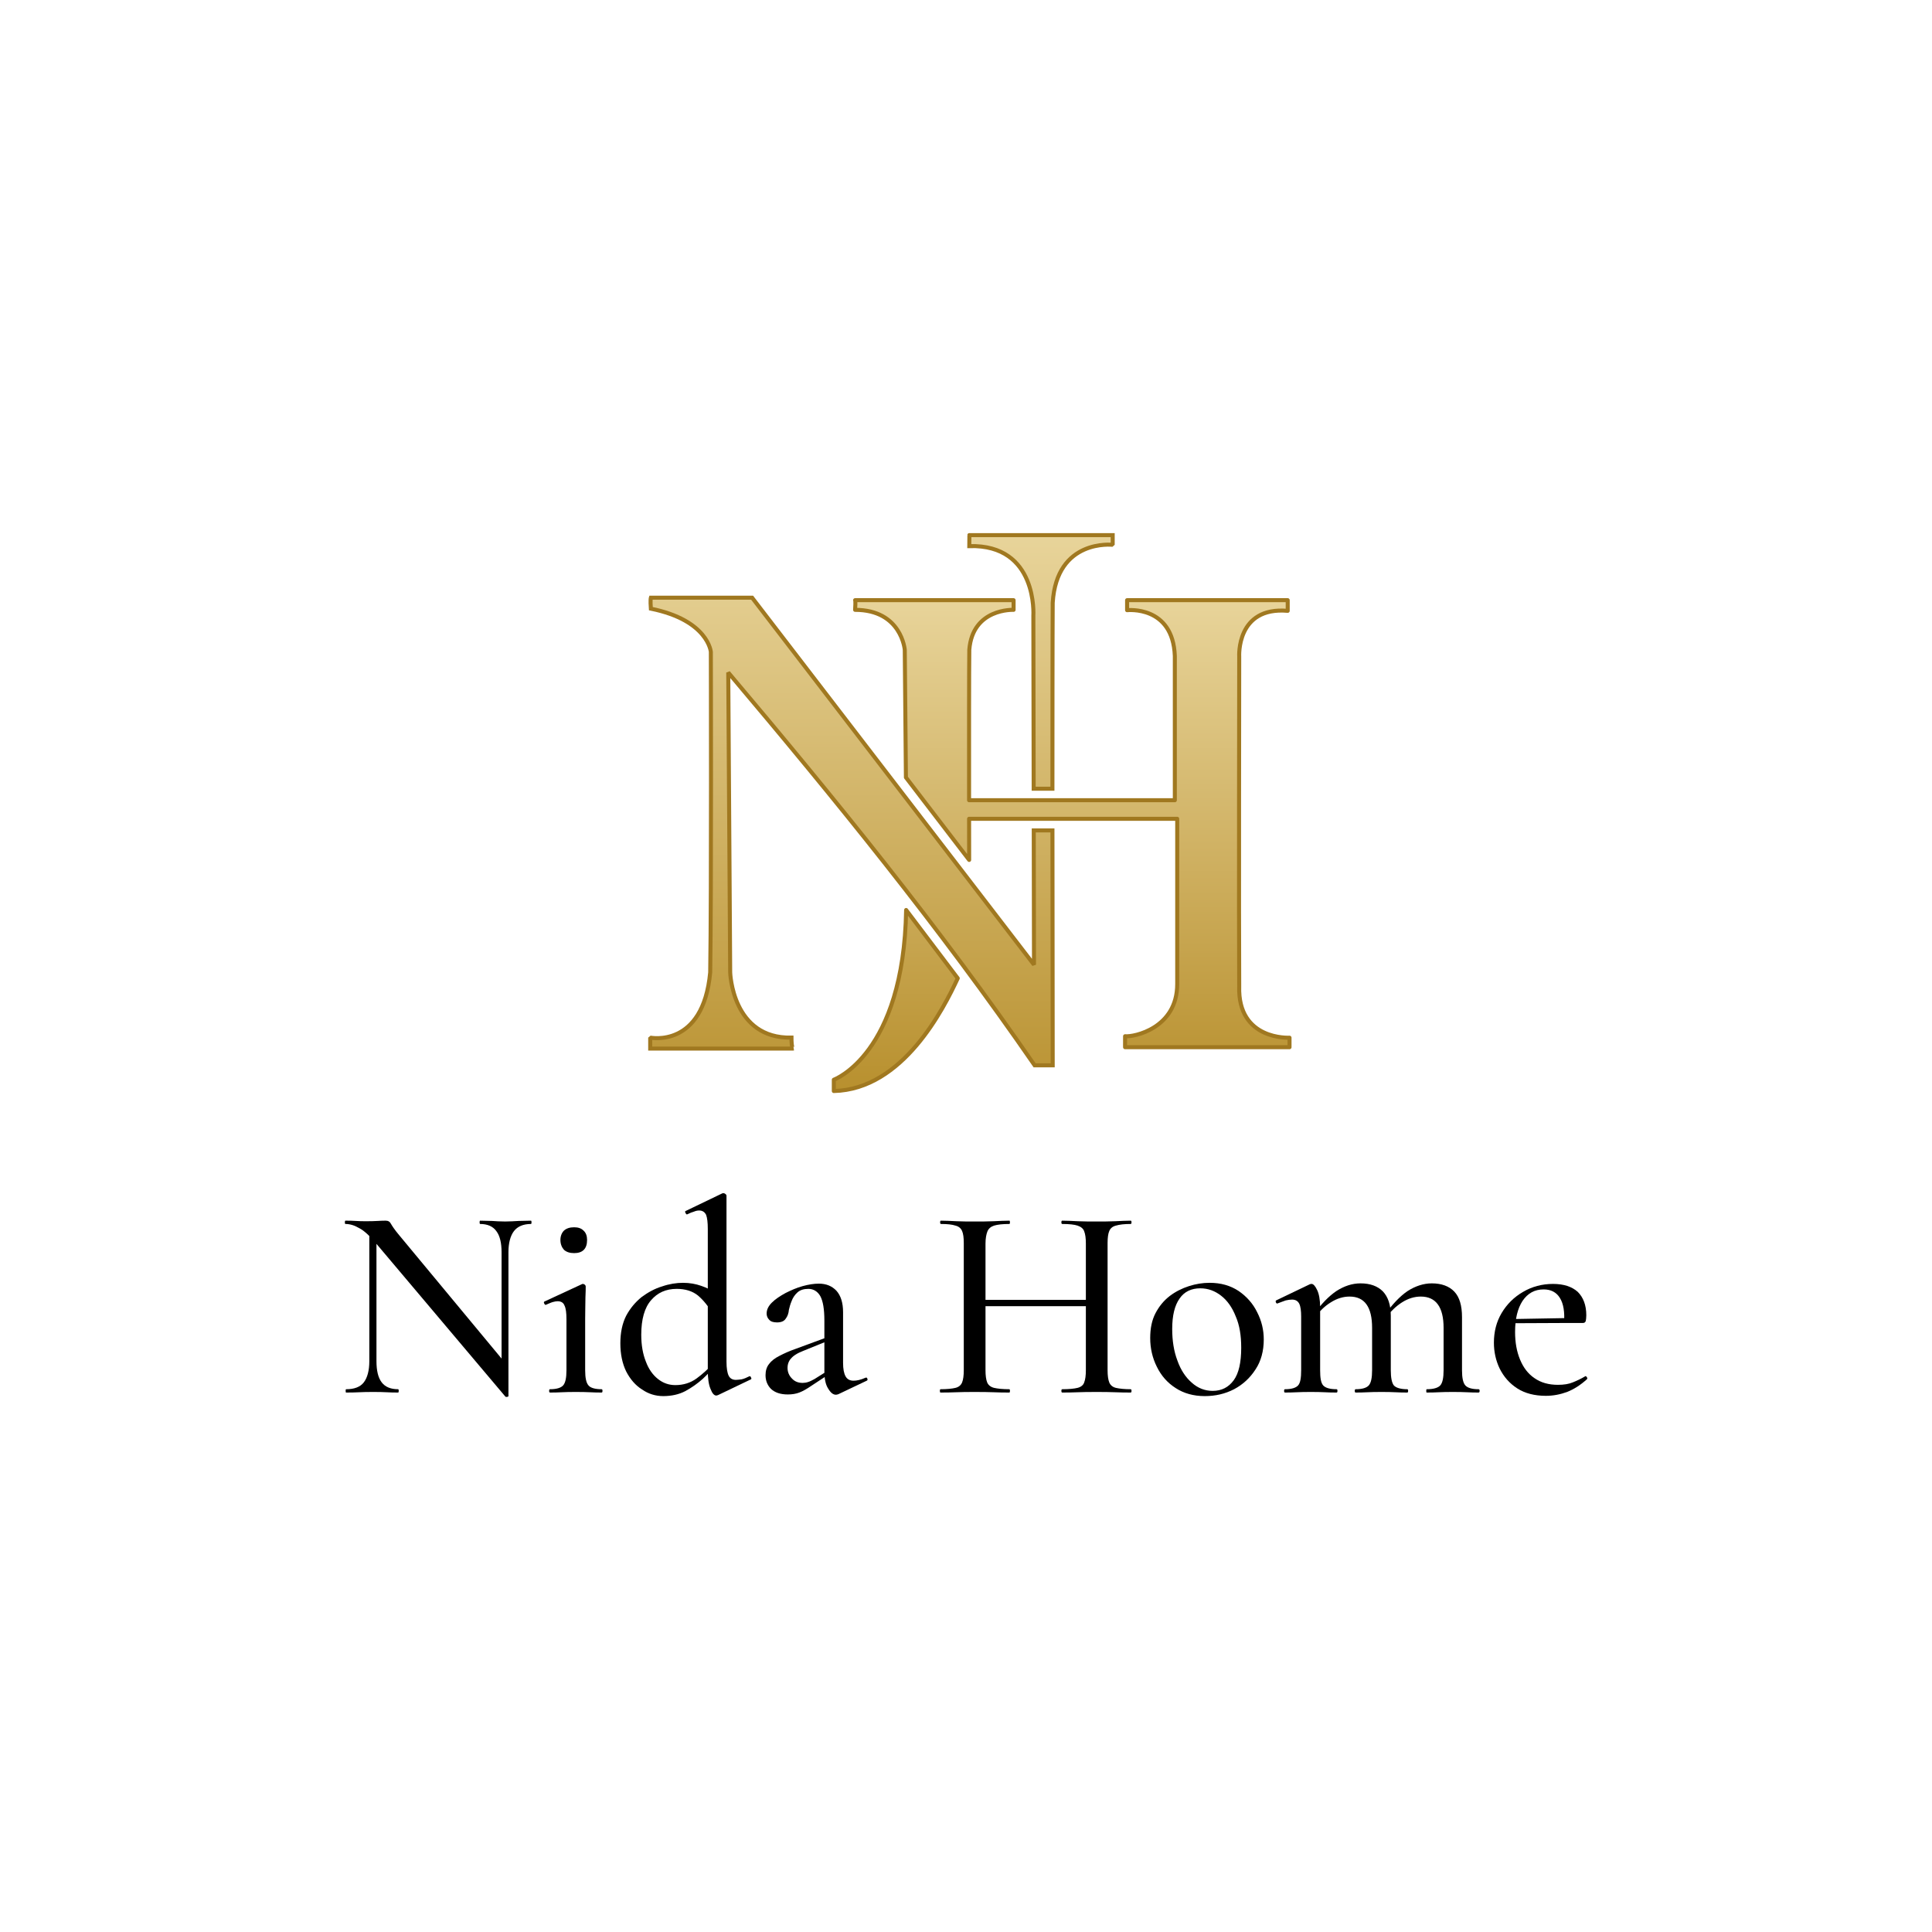
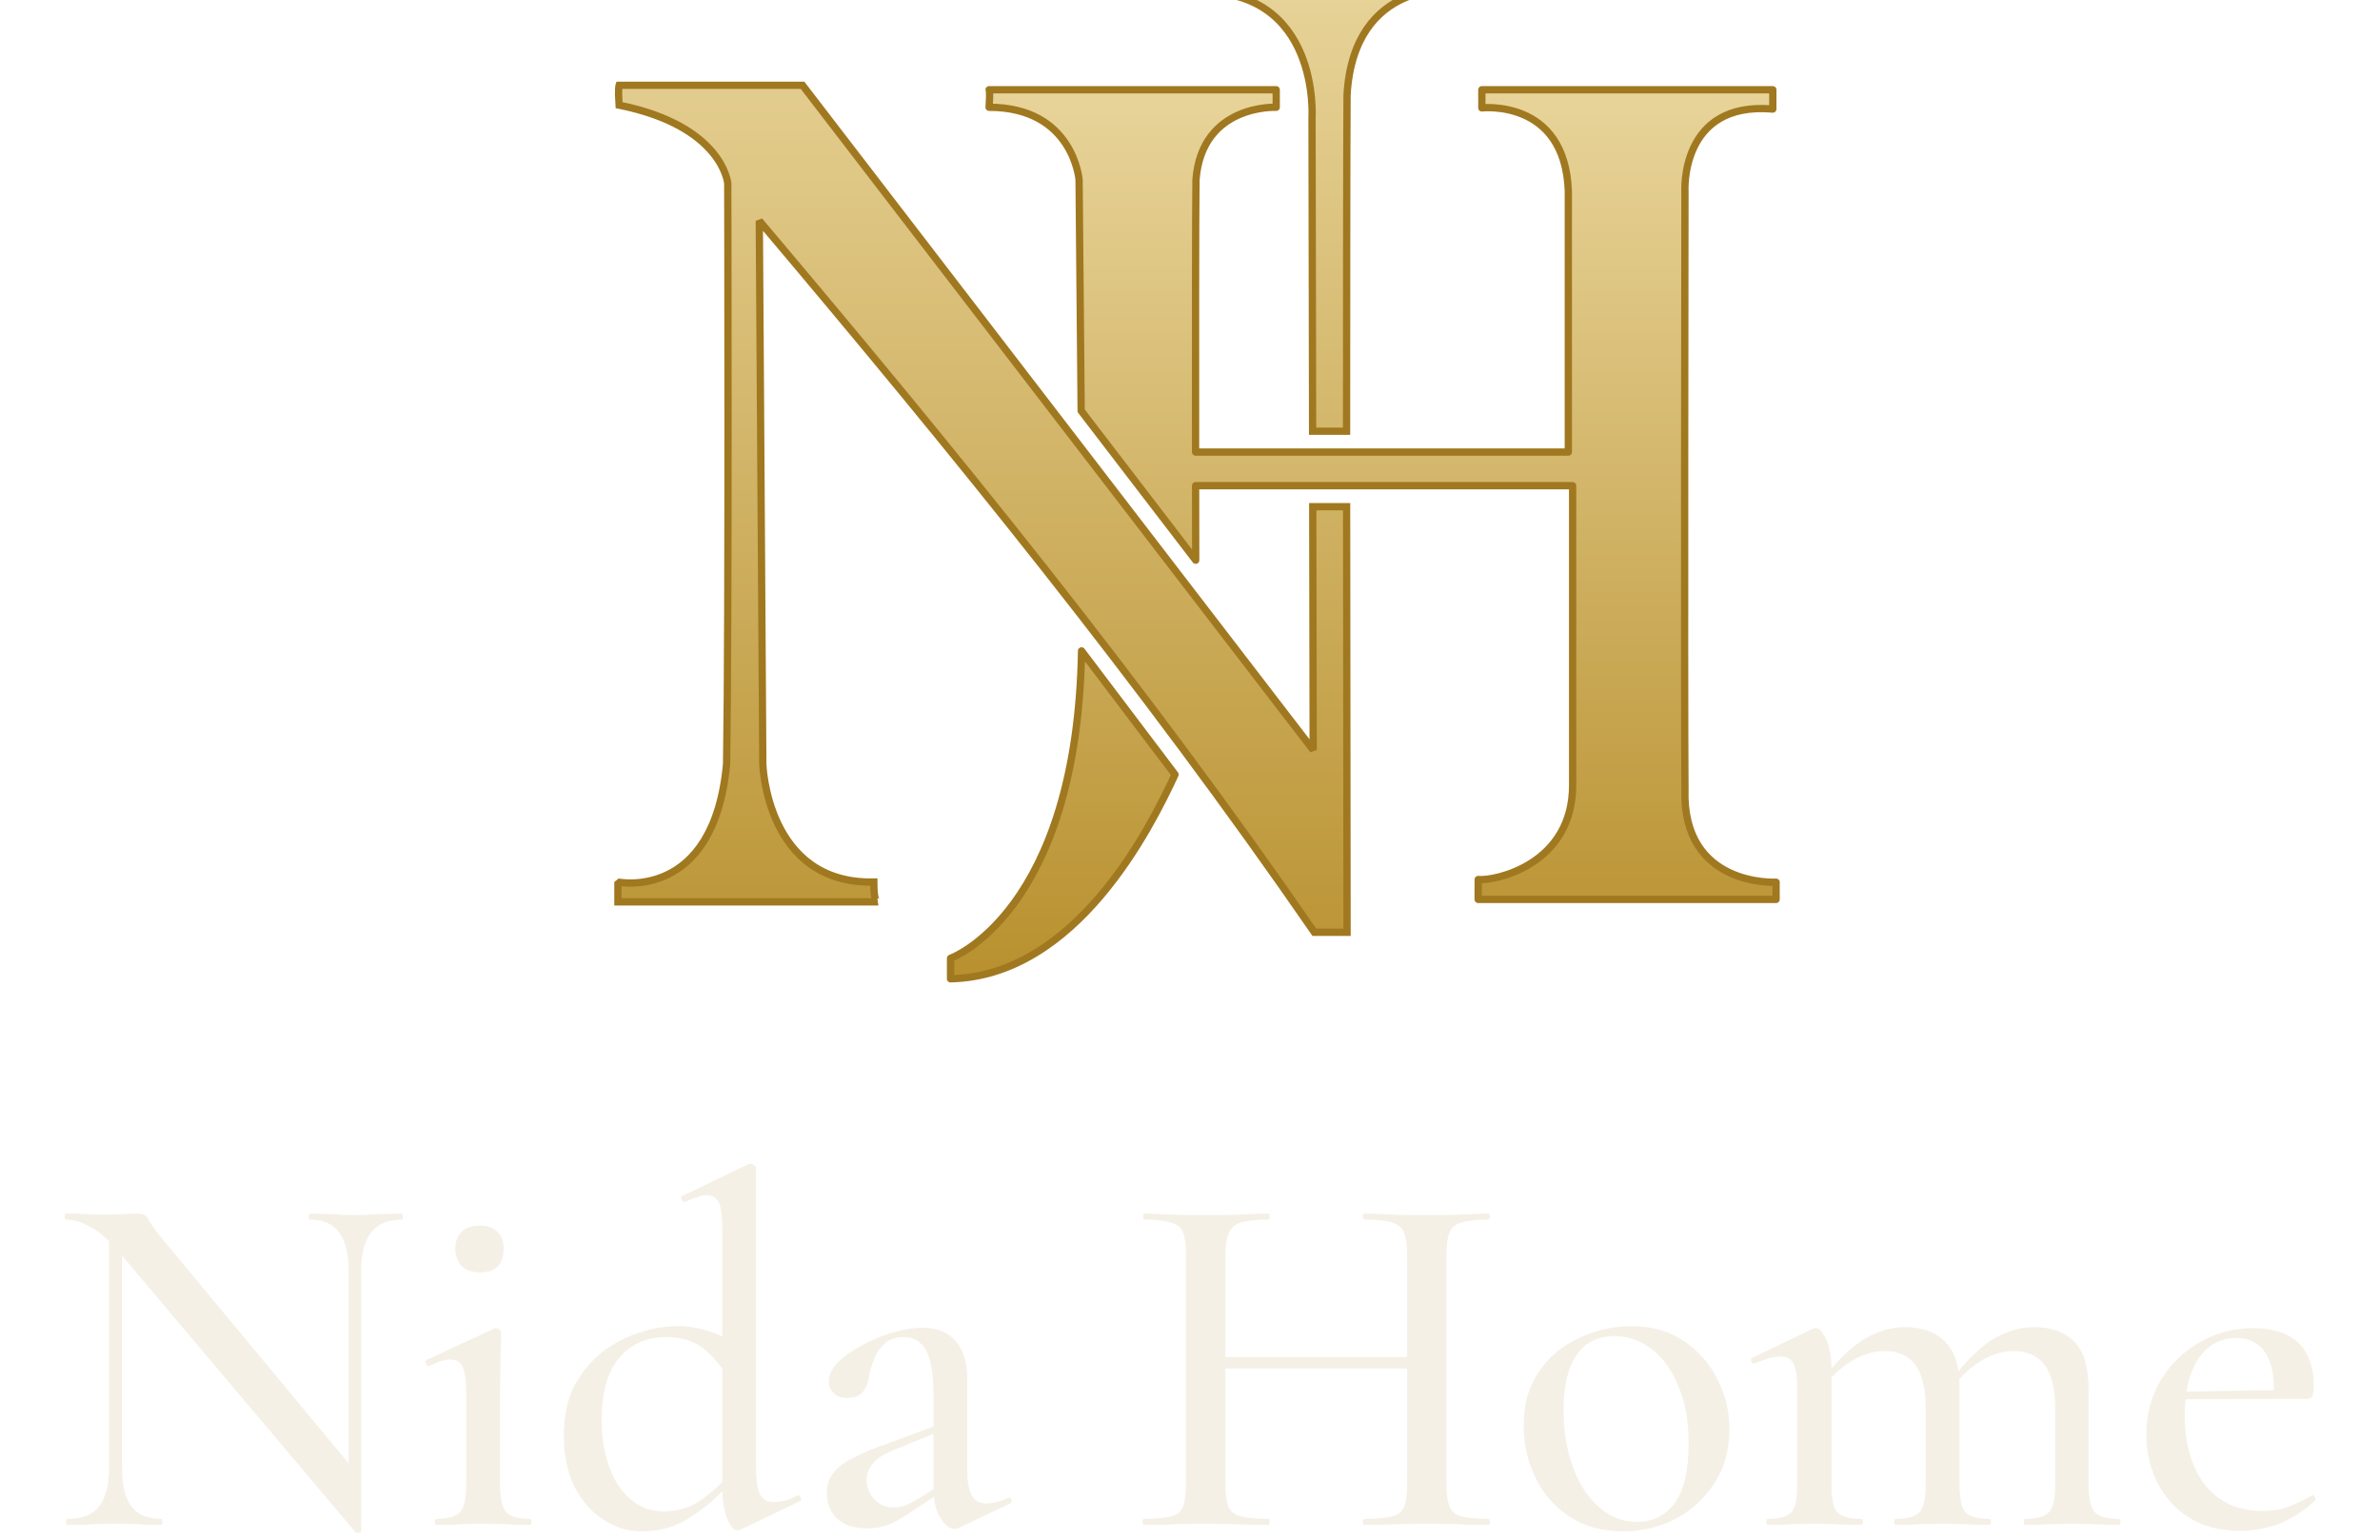
- <svg xmlns="http://www.w3.org/2000/svg" width="100%" height="100%" viewBox="0 0 1000 1000" version="1.1" xml:space="preserve" style="fill-rule:evenodd;clip-rule:evenodd;stroke-linecap:round;stroke-linejoin:round;stroke-miterlimit:1.5;">
+ <svg xmlns="http://www.w3.org/2000/svg" width="100%" height="100%" viewBox="160 285 680 440" version="1.1" xml:space="preserve" style="fill-rule:evenodd;clip-rule:evenodd;stroke-linecap:round;stroke-linejoin:round;stroke-miterlimit:1.5;">
  <g>
    <g transform="matrix(142.32,0,0,142.32,173.794,720.769)">
-       <path d="M0.122,-0.114l0,-0.488l0.026,0.002l-0,0.486c-0,0.034 0.006,0.06 0.019,0.077c0.013,0.017 0.033,0.025 0.06,0.025c0.001,-0 0.002,0.002 0.002,0.006c0,0.004 -0.001,0.006 -0.002,0.006c-0.014,-0 -0.028,-0 -0.042,-0.001c-0.015,-0.001 -0.031,-0.001 -0.049,-0.001c-0.017,-0 -0.035,0 -0.051,0.001c-0.017,0.001 -0.032,0.001 -0.047,0.001c-0.002,-0 -0.002,-0.002 -0.002,-0.006c-0,-0.004 0,-0.006 0.002,-0.006c0.029,-0 0.051,-0.008 0.064,-0.025c0.013,-0.017 0.02,-0.043 0.02,-0.077Zm0.506,0.127c0,0.001 -0.001,0.002 -0.005,0.003c-0.003,0 -0.005,-0 -0.006,-0.001l-0.471,-0.558c-0.023,-0.027 -0.043,-0.046 -0.061,-0.055c-0.017,-0.01 -0.033,-0.015 -0.05,-0.015c-0.001,0 -0.002,-0.002 -0.002,-0.006c-0,-0.004 0.001,-0.006 0.002,-0.006c0.012,0 0.025,0 0.038,0.001c0.013,0.001 0.025,0.001 0.035,0.001c0.016,0 0.031,-0 0.044,-0.001c0.013,-0.001 0.023,-0.001 0.03,-0.001c0.009,0 0.015,0.004 0.019,0.012c0.004,0.007 0.013,0.021 0.029,0.04l0.39,0.47l0.008,0.116Zm0,-0.523l0,0.523l-0.025,-0.031l0,-0.492c0,-0.034 -0.006,-0.06 -0.019,-0.077c-0.012,-0.017 -0.032,-0.026 -0.059,-0.026c-0.001,0 -0.002,-0.002 -0.002,-0.006c0,-0.004 0.001,-0.006 0.002,-0.006c0.014,0 0.028,0.001 0.043,0.001c0.014,0.001 0.03,0.002 0.048,0.002c0.016,0 0.033,-0.001 0.049,-0.002c0.016,-0 0.031,-0.001 0.045,-0.001c0.001,0 0.002,0.002 0.002,0.006c0,0.004 -0.001,0.006 -0.002,0.006c-0.028,0 -0.049,0.009 -0.062,0.026c-0.013,0.017 -0.02,0.043 -0.02,0.077Z" style="fill-rule:nonzero;" />
+       <path d="M0.122,-0.114l0,-0.488l0.026,0.002l-0,0.486c-0,0.034 0.006,0.06 0.019,0.077c0.013,0.017 0.033,0.025 0.06,0.025c0.001,-0 0.002,0.002 0.002,0.006c0,0.004 -0.001,0.006 -0.002,0.006c-0.014,-0 -0.028,-0 -0.042,-0.001c-0.015,-0.001 -0.031,-0.001 -0.049,-0.001c-0.017,-0 -0.035,0 -0.051,0.001c-0.017,0.001 -0.032,0.001 -0.047,0.001c-0.002,-0 -0.002,-0.002 -0.002,-0.006c-0,-0.004 0,-0.006 0.002,-0.006c0.029,-0 0.051,-0.008 0.064,-0.025c0.013,-0.017 0.02,-0.043 0.02,-0.077Zm0.506,0.127c0,0.001 -0.001,0.002 -0.005,0.003c-0.003,0 -0.005,-0 -0.006,-0.001l-0.471,-0.558c-0.023,-0.027 -0.043,-0.046 -0.061,-0.055c-0.017,-0.01 -0.033,-0.015 -0.05,-0.015c-0.001,0 -0.002,-0.002 -0.002,-0.006c-0,-0.004 0.001,-0.006 0.002,-0.006c0.012,0 0.025,0 0.038,0.001c0.013,0.001 0.025,0.001 0.035,0.001c0.016,0 0.031,-0 0.044,-0.001c0.013,-0.001 0.023,-0.001 0.03,-0.001c0.009,0 0.015,0.004 0.019,0.012c0.004,0.007 0.013,0.021 0.029,0.04l0.39,0.47l0.008,0.116Zm0,-0.523l0,0.523l-0.025,-0.031l0,-0.492c0,-0.034 -0.006,-0.06 -0.019,-0.077c-0.012,-0.017 -0.032,-0.026 -0.059,-0.026c-0.001,0 -0.002,-0.002 -0.002,-0.006c0,-0.004 0.001,-0.006 0.002,-0.006c0.014,0 0.028,0.001 0.043,0.001c0.014,0.001 0.03,0.002 0.048,0.002c0.016,0 0.033,-0.001 0.049,-0.002c0.016,-0 0.031,-0.001 0.045,-0.001c0.001,0 0.002,0.002 0.002,0.006c0,0.004 -0.001,0.006 -0.002,0.006c-0.028,0 -0.049,0.009 -0.062,0.026c-0.013,0.017 -0.02,0.043 -0.02,0.077Z" style="fill:#F5F0E6;fill-rule:nonzero;" />
    </g>
    <g transform="matrix(142.32,0,0,142.32,277.687,720.769)">
-       <path d="M0.049,-0c-0.002,-0 -0.003,-0.002 -0.003,-0.006c0,-0.004 0.001,-0.006 0.003,-0.006c0.024,-0 0.04,-0.005 0.048,-0.014c0.008,-0.009 0.012,-0.027 0.012,-0.055l0,-0.185c0,-0.023 -0.002,-0.04 -0.007,-0.05c-0.004,-0.011 -0.013,-0.016 -0.025,-0.016c-0.005,-0 -0.011,0.001 -0.018,0.003c-0.007,0.002 -0.015,0.006 -0.025,0.01c-0.002,0.001 -0.004,-0.001 -0.006,-0.005c-0.002,-0.004 -0.001,-0.006 0.001,-0.007l0.136,-0.063c0.002,-0.001 0.003,-0.001 0.004,-0.001c0.002,-0 0.004,0.001 0.007,0.003c0.002,0.002 0.003,0.004 0.003,0.007c0,0.006 -0,0.019 -0.001,0.039c-0,0.02 -0.001,0.046 -0.001,0.079l0,0.186c0,0.028 0.004,0.046 0.012,0.055c0.007,0.009 0.024,0.014 0.048,0.014c0.002,0 0.003,0.002 0.003,0.006c0,0.004 -0.001,0.006 -0.003,0.006c-0.012,0 -0.026,-0 -0.042,-0.001c-0.017,-0.001 -0.034,-0.001 -0.052,-0.001c-0.018,0 -0.035,0 -0.051,0.001c-0.016,0.001 -0.03,0.001 -0.043,0.001Zm0.088,-0.507c-0.016,0 -0.028,-0.004 -0.037,-0.012c-0.008,-0.009 -0.013,-0.021 -0.013,-0.036c0,-0.014 0.005,-0.026 0.013,-0.034c0.009,-0.008 0.021,-0.012 0.037,-0.012c0.015,-0 0.026,0.004 0.034,0.012c0.009,0.008 0.013,0.02 0.013,0.034c-0,0.032 -0.016,0.048 -0.047,0.048Z" style="fill-rule:nonzero;" />
+       <path d="M0.049,-0c-0.002,-0 -0.003,-0.002 -0.003,-0.006c0,-0.004 0.001,-0.006 0.003,-0.006c0.024,-0 0.04,-0.005 0.048,-0.014c0.008,-0.009 0.012,-0.027 0.012,-0.055l0,-0.185c0,-0.023 -0.002,-0.04 -0.007,-0.05c-0.004,-0.011 -0.013,-0.016 -0.025,-0.016c-0.005,-0 -0.011,0.001 -0.018,0.003c-0.007,0.002 -0.015,0.006 -0.025,0.01c-0.002,0.001 -0.004,-0.001 -0.006,-0.005c-0.002,-0.004 -0.001,-0.006 0.001,-0.007l0.136,-0.063c0.002,-0.001 0.003,-0.001 0.004,-0.001c0.002,-0 0.004,0.001 0.007,0.003c0.002,0.002 0.003,0.004 0.003,0.007c0,0.006 -0,0.019 -0.001,0.039c-0,0.02 -0.001,0.046 -0.001,0.079l0,0.186c0,0.028 0.004,0.046 0.012,0.055c0.007,0.009 0.024,0.014 0.048,0.014c0.002,0 0.003,0.002 0.003,0.006c0,0.004 -0.001,0.006 -0.003,0.006c-0.012,0 -0.026,-0 -0.042,-0.001c-0.017,-0.001 -0.034,-0.001 -0.052,-0.001c-0.018,0 -0.035,0 -0.051,0.001c-0.016,0.001 -0.03,0.001 -0.043,0.001Zm0.088,-0.507c-0.016,0 -0.028,-0.004 -0.037,-0.012c-0.008,-0.009 -0.013,-0.021 -0.013,-0.036c0,-0.014 0.005,-0.026 0.013,-0.034c0.009,-0.008 0.021,-0.012 0.037,-0.012c0.015,-0 0.026,0.004 0.034,0.012c0.009,0.008 0.013,0.02 0.013,0.034c-0,0.032 -0.016,0.048 -0.047,0.048Z" style="fill:#F5F0E6;fill-rule:nonzero;" />
    </g>
    <g transform="matrix(142.32,0,0,142.32,316.114,720.769)">
-       <path d="M0.191,0.013c-0.028,0 -0.054,-0.008 -0.077,-0.024c-0.024,-0.015 -0.043,-0.037 -0.058,-0.066c-0.014,-0.029 -0.021,-0.063 -0.021,-0.102c-0,-0.039 0.007,-0.072 0.021,-0.1c0.015,-0.028 0.034,-0.05 0.056,-0.068c0.023,-0.017 0.048,-0.031 0.075,-0.039c0.026,-0.009 0.052,-0.013 0.076,-0.013c0.024,0 0.046,0.004 0.066,0.011c0.021,0.007 0.04,0.017 0.057,0.029l-0.016,0.072c-0.015,-0.027 -0.033,-0.049 -0.053,-0.066c-0.02,-0.016 -0.046,-0.024 -0.077,-0.024c-0.039,0 -0.07,0.014 -0.093,0.041c-0.024,0.027 -0.036,0.07 -0.036,0.126c0,0.038 0.006,0.071 0.017,0.098c0.01,0.027 0.025,0.048 0.044,0.063c0.019,0.015 0.04,0.022 0.063,0.022c0.029,0 0.055,-0.008 0.077,-0.024c0.022,-0.016 0.043,-0.035 0.063,-0.058l0.009,0.008c-0.014,0.016 -0.03,0.033 -0.049,0.051c-0.019,0.017 -0.04,0.032 -0.064,0.045c-0.023,0.012 -0.05,0.018 -0.08,0.018Zm0.23,-0.728l0,0.603c0,0.024 0.003,0.041 0.008,0.051c0.005,0.01 0.014,0.015 0.026,0.015c0.006,0 0.013,-0.001 0.021,-0.002c0.009,-0.002 0.018,-0.006 0.028,-0.011c0.002,-0.001 0.005,-0 0.006,0.004c0.002,0.003 0.002,0.006 -0,0.007l-0.119,0.057c-0.003,0.001 -0.005,0.002 -0.007,0.002c-0.008,-0 -0.015,-0.008 -0.021,-0.024c-0.007,-0.016 -0.01,-0.039 -0.01,-0.068l0,-0.514c0,-0.023 -0.002,-0.04 -0.006,-0.051c-0.005,-0.01 -0.013,-0.016 -0.025,-0.016c-0.006,0 -0.012,0.001 -0.019,0.004c-0.007,0.002 -0.015,0.005 -0.025,0.01c-0.002,0.001 -0.004,-0.001 -0.006,-0.005c-0.002,-0.004 -0.002,-0.006 0,-0.007l0.133,-0.064c0.002,-0.001 0.003,-0.001 0.005,-0.001c0.002,0 0.005,0.001 0.007,0.003c0.003,0.002 0.004,0.004 0.004,0.007Z" style="fill-rule:nonzero;" />
+       <path d="M0.191,0.013c-0.028,0 -0.054,-0.008 -0.077,-0.024c-0.024,-0.015 -0.043,-0.037 -0.058,-0.066c-0.014,-0.029 -0.021,-0.063 -0.021,-0.102c-0,-0.039 0.007,-0.072 0.021,-0.1c0.015,-0.028 0.034,-0.05 0.056,-0.068c0.023,-0.017 0.048,-0.031 0.075,-0.039c0.026,-0.009 0.052,-0.013 0.076,-0.013c0.024,0 0.046,0.004 0.066,0.011c0.021,0.007 0.04,0.017 0.057,0.029l-0.016,0.072c-0.015,-0.027 -0.033,-0.049 -0.053,-0.066c-0.02,-0.016 -0.046,-0.024 -0.077,-0.024c-0.039,0 -0.07,0.014 -0.093,0.041c-0.024,0.027 -0.036,0.07 -0.036,0.126c0,0.038 0.006,0.071 0.017,0.098c0.01,0.027 0.025,0.048 0.044,0.063c0.019,0.015 0.04,0.022 0.063,0.022c0.029,0 0.055,-0.008 0.077,-0.024c0.022,-0.016 0.043,-0.035 0.063,-0.058l0.009,0.008c-0.014,0.016 -0.03,0.033 -0.049,0.051c-0.019,0.017 -0.04,0.032 -0.064,0.045c-0.023,0.012 -0.05,0.018 -0.08,0.018Zm0.23,-0.728l0,0.603c0,0.024 0.003,0.041 0.008,0.051c0.005,0.01 0.014,0.015 0.026,0.015c0.006,0 0.013,-0.001 0.021,-0.002c0.009,-0.002 0.018,-0.006 0.028,-0.011c0.002,-0.001 0.005,-0 0.006,0.004c0.002,0.003 0.002,0.006 -0,0.007l-0.119,0.057c-0.003,0.001 -0.005,0.002 -0.007,0.002c-0.008,-0 -0.015,-0.008 -0.021,-0.024c-0.007,-0.016 -0.01,-0.039 -0.01,-0.068l0,-0.514c0,-0.023 -0.002,-0.04 -0.006,-0.051c-0.005,-0.01 -0.013,-0.016 -0.025,-0.016c-0.006,0 -0.012,0.001 -0.019,0.004c-0.007,0.002 -0.015,0.005 -0.025,0.01c-0.002,0.001 -0.004,-0.001 -0.006,-0.005c-0.002,-0.004 -0.002,-0.006 0,-0.007l0.133,-0.064c0.002,-0.001 0.003,-0.001 0.005,-0.001c0.002,0 0.005,0.001 0.007,0.003c0.003,0.002 0.004,0.004 0.004,0.007Z" style="fill:#F5F0E6;fill-rule:nonzero;" />
    </g>
    <g transform="matrix(142.32,0,0,142.32,388.981,720.769)">
-       <path d="M0.316,0.006c-0.003,0.001 -0.006,0.002 -0.009,0.002c-0.01,0 -0.019,-0.007 -0.028,-0.022c-0.01,-0.015 -0.014,-0.037 -0.014,-0.065l-0,-0.183c-0,-0.041 -0.005,-0.071 -0.015,-0.089c-0.01,-0.017 -0.025,-0.026 -0.043,-0.026c-0.017,0 -0.03,0.004 -0.04,0.013c-0.01,0.009 -0.017,0.02 -0.021,0.031c-0.005,0.012 -0.008,0.023 -0.01,0.032c-0.001,0.013 -0.005,0.024 -0.012,0.033c-0.006,0.009 -0.017,0.013 -0.031,0.013c-0.014,0 -0.023,-0.003 -0.029,-0.01c-0.006,-0.006 -0.009,-0.014 -0.009,-0.022c-0,-0.014 0.006,-0.027 0.019,-0.04c0.013,-0.013 0.03,-0.024 0.05,-0.035c0.02,-0.01 0.04,-0.019 0.062,-0.025c0.022,-0.006 0.041,-0.009 0.059,-0.009c0.027,-0 0.048,0.009 0.064,0.026c0.016,0.018 0.024,0.044 0.024,0.078l-0,0.184c-0,0.022 0.003,0.038 0.009,0.049c0.006,0.011 0.016,0.016 0.029,0.016c0.012,0 0.026,-0.003 0.044,-0.011c0.003,-0.001 0.005,-0 0.006,0.003c0.002,0.004 0.001,0.007 -0.002,0.008l-0.103,0.049Zm-0.184,0.001c-0.027,-0 -0.047,-0.007 -0.061,-0.02c-0.013,-0.013 -0.02,-0.03 -0.02,-0.05c0,-0.016 0.004,-0.03 0.013,-0.041c0.008,-0.011 0.021,-0.021 0.037,-0.029c0.017,-0.009 0.037,-0.018 0.06,-0.026l0.114,-0.042l0.003,0.013l-0.091,0.037c-0.01,0.004 -0.019,0.008 -0.028,0.014c-0.008,0.005 -0.015,0.012 -0.02,0.019c-0.005,0.008 -0.008,0.017 -0.008,0.028c0,0.016 0.006,0.029 0.016,0.039c0.01,0.011 0.023,0.016 0.039,0.016c0.006,-0 0.013,-0.001 0.019,-0.003c0.007,-0.002 0.015,-0.006 0.024,-0.011l0.059,-0.037l0.002,0.014l-0.073,0.048c-0.016,0.011 -0.03,0.019 -0.043,0.024c-0.013,0.005 -0.027,0.007 -0.042,0.007Z" style="fill-rule:nonzero;" />
+       <path d="M0.316,0.006c-0.003,0.001 -0.006,0.002 -0.009,0.002c-0.01,0 -0.019,-0.007 -0.028,-0.022c-0.01,-0.015 -0.014,-0.037 -0.014,-0.065l-0,-0.183c-0,-0.041 -0.005,-0.071 -0.015,-0.089c-0.01,-0.017 -0.025,-0.026 -0.043,-0.026c-0.017,0 -0.03,0.004 -0.04,0.013c-0.01,0.009 -0.017,0.02 -0.021,0.031c-0.005,0.012 -0.008,0.023 -0.01,0.032c-0.001,0.013 -0.005,0.024 -0.012,0.033c-0.006,0.009 -0.017,0.013 -0.031,0.013c-0.014,0 -0.023,-0.003 -0.029,-0.01c-0.006,-0.006 -0.009,-0.014 -0.009,-0.022c-0,-0.014 0.006,-0.027 0.019,-0.04c0.013,-0.013 0.03,-0.024 0.05,-0.035c0.02,-0.01 0.04,-0.019 0.062,-0.025c0.022,-0.006 0.041,-0.009 0.059,-0.009c0.027,-0 0.048,0.009 0.064,0.026c0.016,0.018 0.024,0.044 0.024,0.078l-0,0.184c-0,0.022 0.003,0.038 0.009,0.049c0.006,0.011 0.016,0.016 0.029,0.016c0.012,0 0.026,-0.003 0.044,-0.011c0.003,-0.001 0.005,-0 0.006,0.003c0.002,0.004 0.001,0.007 -0.002,0.008l-0.103,0.049Zm-0.184,0.001c-0.027,-0 -0.047,-0.007 -0.061,-0.02c-0.013,-0.013 -0.02,-0.03 -0.02,-0.05c0,-0.016 0.004,-0.03 0.013,-0.041c0.008,-0.011 0.021,-0.021 0.037,-0.029c0.017,-0.009 0.037,-0.018 0.06,-0.026l0.114,-0.042l0.003,0.013l-0.091,0.037c-0.01,0.004 -0.019,0.008 -0.028,0.014c-0.008,0.005 -0.015,0.012 -0.02,0.019c-0.005,0.008 -0.008,0.017 -0.008,0.028c0,0.016 0.006,0.029 0.016,0.039c0.01,0.011 0.023,0.016 0.039,0.016c0.006,-0 0.013,-0.001 0.019,-0.003c0.007,-0.002 0.015,-0.006 0.024,-0.011l0.059,-0.037l0.002,0.014l-0.073,0.048c-0.016,0.011 -0.03,0.019 -0.043,0.024c-0.013,0.005 -0.027,0.007 -0.042,0.007Z" style="fill:#F5F0E6;fill-rule:nonzero;" />
    </g>
    <g transform="matrix(142.32,0,0,142.32,448.755,720.769)" />
    <g transform="matrix(142.32,0,0,142.32,482.058,720.769)">
-       <path d="M0.562,-0.542c0,-0.019 -0.002,-0.034 -0.006,-0.044c-0.003,-0.01 -0.012,-0.017 -0.024,-0.021c-0.012,-0.004 -0.031,-0.006 -0.056,-0.006c-0.002,0 -0.003,-0.002 -0.003,-0.006c-0,-0.004 0.001,-0.006 0.003,-0.006c0.016,0 0.035,0.001 0.056,0.002c0.02,0.001 0.044,0.001 0.07,0.001c0.023,0 0.045,-0 0.067,-0.001c0.021,-0.001 0.04,-0.002 0.056,-0.002c0.002,0 0.003,0.002 0.003,0.006c0,0.004 -0.001,0.006 -0.003,0.006c-0.023,0 -0.041,0.002 -0.054,0.006c-0.012,0.003 -0.02,0.01 -0.024,0.02c-0.004,0.009 -0.006,0.024 -0.006,0.043l-0,0.463c-0,0.019 0.002,0.034 0.006,0.044c0.004,0.01 0.012,0.017 0.024,0.02c0.013,0.003 0.031,0.005 0.054,0.005c0.002,0 0.003,0.002 0.003,0.006c0,0.004 -0.001,0.006 -0.003,0.006c-0.016,0 -0.035,-0 -0.056,-0.001c-0.022,-0.001 -0.044,-0.001 -0.067,-0.001c-0.026,0 -0.05,0 -0.07,0.001c-0.021,0.001 -0.04,0.001 -0.056,0.001c-0.002,0 -0.003,-0.002 -0.003,-0.006c-0,-0.004 0.001,-0.006 0.003,-0.006c0.025,0 0.044,-0.002 0.056,-0.005c0.012,-0.003 0.021,-0.01 0.024,-0.02c0.004,-0.01 0.006,-0.025 0.006,-0.044l0,-0.461Zm-0.407,0.228l-0,-0.023l0.442,0l0,0.023l-0.442,0Zm-0.037,0.233l0,-0.463c0,-0.019 -0.002,-0.034 -0.006,-0.043c-0.004,-0.01 -0.012,-0.017 -0.024,-0.02c-0.012,-0.004 -0.029,-0.006 -0.053,-0.006c-0.002,0 -0.003,-0.002 -0.003,-0.006c0,-0.004 0.001,-0.006 0.003,-0.006c0.016,0 0.035,0.001 0.056,0.002c0.02,0.001 0.042,0.001 0.065,0.001c0.026,0 0.05,-0 0.071,-0.001c0.021,-0.001 0.04,-0.002 0.057,-0.002c0.001,0 0.002,0.002 0.002,0.006c-0,0.004 -0.001,0.006 -0.002,0.006c-0.025,0 -0.043,0.002 -0.056,0.006c-0.012,0.004 -0.02,0.011 -0.024,0.021c-0.004,0.01 -0.007,0.025 -0.007,0.044l0,0.461c0,0.019 0.002,0.034 0.006,0.044c0.004,0.01 0.013,0.017 0.025,0.02c0.013,0.003 0.031,0.005 0.056,0.005c0.001,0 0.002,0.002 0.002,0.006c-0,0.004 -0.001,0.006 -0.002,0.006c-0.018,0 -0.037,-0 -0.057,-0.001c-0.021,-0.001 -0.045,-0.001 -0.071,-0.001c-0.023,0 -0.045,0 -0.066,0.001c-0.021,0.001 -0.04,0.001 -0.057,0.001c-0.001,0 -0.002,-0.002 -0.002,-0.006c0,-0.004 0.001,-0.006 0.002,-0.006c0.024,0 0.043,-0.002 0.055,-0.005c0.012,-0.003 0.02,-0.01 0.024,-0.02c0.004,-0.01 0.006,-0.025 0.006,-0.044Z" style="fill-rule:nonzero;" />
+       <path d="M0.562,-0.542c0,-0.019 -0.002,-0.034 -0.006,-0.044c-0.003,-0.01 -0.012,-0.017 -0.024,-0.021c-0.012,-0.004 -0.031,-0.006 -0.056,-0.006c-0.002,0 -0.003,-0.002 -0.003,-0.006c-0,-0.004 0.001,-0.006 0.003,-0.006c0.016,0 0.035,0.001 0.056,0.002c0.02,0.001 0.044,0.001 0.07,0.001c0.023,0 0.045,-0 0.067,-0.001c0.021,-0.001 0.04,-0.002 0.056,-0.002c0.002,0 0.003,0.002 0.003,0.006c0,0.004 -0.001,0.006 -0.003,0.006c-0.023,0 -0.041,0.002 -0.054,0.006c-0.012,0.003 -0.02,0.01 -0.024,0.02c-0.004,0.009 -0.006,0.024 -0.006,0.043l-0,0.463c-0,0.019 0.002,0.034 0.006,0.044c0.004,0.01 0.012,0.017 0.024,0.02c0.013,0.003 0.031,0.005 0.054,0.005c0.002,0 0.003,0.002 0.003,0.006c0,0.004 -0.001,0.006 -0.003,0.006c-0.016,0 -0.035,-0 -0.056,-0.001c-0.022,-0.001 -0.044,-0.001 -0.067,-0.001c-0.026,0 -0.05,0 -0.07,0.001c-0.021,0.001 -0.04,0.001 -0.056,0.001c-0.002,0 -0.003,-0.002 -0.003,-0.006c-0,-0.004 0.001,-0.006 0.003,-0.006c0.025,0 0.044,-0.002 0.056,-0.005c0.012,-0.003 0.021,-0.01 0.024,-0.02c0.004,-0.01 0.006,-0.025 0.006,-0.044l0,-0.461Zm-0.407,0.228l-0,-0.023l0.442,0l0,0.023l-0.442,0Zm-0.037,0.233l0,-0.463c0,-0.019 -0.002,-0.034 -0.006,-0.043c-0.004,-0.01 -0.012,-0.017 -0.024,-0.02c-0.012,-0.004 -0.029,-0.006 -0.053,-0.006c-0.002,0 -0.003,-0.002 -0.003,-0.006c0,-0.004 0.001,-0.006 0.003,-0.006c0.016,0 0.035,0.001 0.056,0.002c0.02,0.001 0.042,0.001 0.065,0.001c0.026,0 0.05,-0 0.071,-0.001c0.021,-0.001 0.04,-0.002 0.057,-0.002c0.001,0 0.002,0.002 0.002,0.006c-0,0.004 -0.001,0.006 -0.002,0.006c-0.025,0 -0.043,0.002 -0.056,0.006c-0.012,0.004 -0.02,0.011 -0.024,0.021c-0.004,0.01 -0.007,0.025 -0.007,0.044l0,0.461c0,0.019 0.002,0.034 0.006,0.044c0.004,0.01 0.013,0.017 0.025,0.02c0.013,0.003 0.031,0.005 0.056,0.005c0.001,0 0.002,0.002 0.002,0.006c-0,0.004 -0.001,0.006 -0.002,0.006c-0.018,0 -0.037,-0 -0.057,-0.001c-0.021,-0.001 -0.045,-0.001 -0.071,-0.001c-0.023,0 -0.045,0 -0.066,0.001c-0.021,0.001 -0.04,0.001 -0.057,0.001c-0.001,0 -0.002,-0.002 -0.002,-0.006c0,-0.004 0.001,-0.006 0.002,-0.006c0.024,0 0.043,-0.002 0.055,-0.005c0.012,-0.003 0.02,-0.01 0.024,-0.02c0.004,-0.01 0.006,-0.025 0.006,-0.044Z" style="fill:#F5F0E6;fill-rule:nonzero;" />
    </g>
    <g transform="matrix(142.32,0,0,142.32,590.363,720.769)">
-       <path d="M0.233,0.013c-0.04,0 -0.076,-0.01 -0.105,-0.029c-0.03,-0.019 -0.053,-0.045 -0.069,-0.078c-0.016,-0.032 -0.024,-0.067 -0.024,-0.104c-0,-0.035 0.006,-0.065 0.019,-0.09c0.013,-0.025 0.03,-0.046 0.052,-0.063c0.021,-0.016 0.045,-0.028 0.07,-0.036c0.025,-0.008 0.05,-0.012 0.075,-0.012c0.041,0 0.076,0.01 0.106,0.03c0.029,0.02 0.052,0.046 0.067,0.077c0.016,0.031 0.024,0.064 0.024,0.099c-0,0.042 -0.01,0.079 -0.03,0.109c-0.02,0.031 -0.046,0.055 -0.078,0.072c-0.033,0.017 -0.068,0.025 -0.107,0.025Zm0.029,-0.019c0.033,-0 0.058,-0.013 0.077,-0.039c0.018,-0.025 0.027,-0.064 0.027,-0.118c0,-0.044 -0.006,-0.082 -0.02,-0.114c-0.013,-0.033 -0.031,-0.058 -0.053,-0.075c-0.023,-0.018 -0.048,-0.027 -0.076,-0.027c-0.032,-0 -0.058,0.012 -0.075,0.037c-0.018,0.025 -0.027,0.062 -0.027,0.111c-0,0.042 0.006,0.081 0.019,0.115c0.012,0.034 0.03,0.061 0.052,0.08c0.022,0.02 0.048,0.03 0.076,0.03Z" style="fill-rule:nonzero;" />
+       <path d="M0.233,0.013c-0.04,0 -0.076,-0.01 -0.105,-0.029c-0.03,-0.019 -0.053,-0.045 -0.069,-0.078c-0.016,-0.032 -0.024,-0.067 -0.024,-0.104c-0,-0.035 0.006,-0.065 0.019,-0.09c0.013,-0.025 0.03,-0.046 0.052,-0.063c0.021,-0.016 0.045,-0.028 0.07,-0.036c0.025,-0.008 0.05,-0.012 0.075,-0.012c0.041,0 0.076,0.01 0.106,0.03c0.029,0.02 0.052,0.046 0.067,0.077c0.016,0.031 0.024,0.064 0.024,0.099c-0,0.042 -0.01,0.079 -0.03,0.109c-0.02,0.031 -0.046,0.055 -0.078,0.072c-0.033,0.017 -0.068,0.025 -0.107,0.025Zm0.029,-0.019c0.033,-0 0.058,-0.013 0.077,-0.039c0.018,-0.025 0.027,-0.064 0.027,-0.118c0,-0.044 -0.006,-0.082 -0.02,-0.114c-0.013,-0.033 -0.031,-0.058 -0.053,-0.075c-0.023,-0.018 -0.048,-0.027 -0.076,-0.027c-0.032,-0 -0.058,0.012 -0.075,0.037c-0.018,0.025 -0.027,0.062 -0.027,0.111c-0,0.042 0.006,0.081 0.019,0.115c0.012,0.034 0.03,0.061 0.052,0.08c0.022,0.02 0.048,0.03 0.076,0.03Z" style="fill:#F5F0E6;fill-rule:nonzero;" />
    </g>
    <g transform="matrix(142.32,0,0,142.32,658.961,720.769)">
-       <path d="M0.559,-0c-0.002,-0 -0.002,-0.002 -0.002,-0.006c-0,-0.004 0,-0.006 0.002,-0.006c0.024,-0 0.041,-0.005 0.049,-0.014c0.008,-0.009 0.012,-0.027 0.012,-0.055l-0,-0.154c-0,-0.076 -0.028,-0.114 -0.083,-0.114c-0.023,0 -0.046,0.007 -0.068,0.021c-0.022,0.014 -0.042,0.033 -0.058,0.056l-0.004,-0.012c0.027,-0.037 0.054,-0.066 0.082,-0.085c0.028,-0.018 0.058,-0.028 0.088,-0.028c0.035,0 0.063,0.01 0.082,0.03c0.019,0.02 0.028,0.051 0.028,0.093l0,0.193c0,0.028 0.004,0.046 0.012,0.055c0.008,0.009 0.024,0.014 0.048,0.014c0.003,0 0.004,0.002 0.004,0.006c-0,0.004 -0.001,0.006 -0.004,0.006c-0.012,0 -0.026,-0 -0.042,-0.001c-0.016,-0.001 -0.034,-0.001 -0.052,-0.001c-0.018,0 -0.034,0 -0.051,0.001c-0.016,0.001 -0.03,0.001 -0.043,0.001Zm-0.259,0c-0.002,0 -0.003,-0.002 -0.003,-0.006c-0,-0.004 0.001,-0.006 0.003,-0.006c0.024,0 0.04,-0.005 0.048,-0.014c0.008,-0.009 0.012,-0.027 0.012,-0.055l-0,-0.154c-0,-0.076 -0.027,-0.114 -0.082,-0.114c-0.023,0 -0.046,0.007 -0.068,0.021c-0.023,0.014 -0.042,0.033 -0.058,0.056l-0.004,-0.012c0.026,-0.037 0.054,-0.066 0.082,-0.085c0.028,-0.018 0.057,-0.028 0.088,-0.028c0.035,0 0.062,0.01 0.081,0.029c0.019,0.02 0.029,0.049 0.029,0.089l-0,0.198c-0,0.028 0.004,0.046 0.011,0.055c0.008,0.009 0.025,0.014 0.049,0.014c0.002,0 0.003,0.002 0.003,0.006c0,0.004 -0.001,0.006 -0.003,0.006c-0.012,0 -0.027,-0 -0.043,-0.001c-0.016,-0.001 -0.033,-0.001 -0.051,-0.001c-0.018,0 -0.035,0 -0.051,0.001c-0.017,0.001 -0.031,0.001 -0.043,0.001Zm-0.257,0c-0.002,0 -0.003,-0.002 -0.003,-0.006c-0,-0.004 0.001,-0.006 0.003,-0.006c0.024,0 0.04,-0.005 0.048,-0.014c0.008,-0.009 0.011,-0.027 0.011,-0.055l0,-0.195c0,-0.021 -0.002,-0.037 -0.007,-0.047c-0.005,-0.01 -0.014,-0.015 -0.026,-0.015c-0.007,-0 -0.014,0.001 -0.023,0.003c-0.009,0.003 -0.019,0.007 -0.03,0.011c-0.002,0.001 -0.004,-0 -0.006,-0.004c-0.001,-0.003 -0.001,-0.006 0.001,-0.007l0.123,-0.059c0.003,-0.001 0.005,-0.001 0.006,-0.001c0.006,-0 0.013,0.007 0.02,0.022c0.007,0.014 0.011,0.036 0.011,0.063l-0,0.229c-0,0.028 0.003,0.046 0.011,0.055c0.008,0.009 0.024,0.014 0.049,0.014c0.002,-0 0.003,0.002 0.003,0.006c-0,0.004 -0.001,0.006 -0.003,0.006c-0.013,-0 -0.027,-0 -0.043,-0.001c-0.016,-0.001 -0.033,-0.001 -0.051,-0.001c-0.018,-0 -0.035,0 -0.051,0.001c-0.017,0.001 -0.031,0.001 -0.043,0.001Z" style="fill-rule:nonzero;" />
+       <path d="M0.559,-0c-0.002,-0 -0.002,-0.002 -0.002,-0.006c-0,-0.004 0,-0.006 0.002,-0.006c0.024,-0 0.041,-0.005 0.049,-0.014c0.008,-0.009 0.012,-0.027 0.012,-0.055l-0,-0.154c-0,-0.076 -0.028,-0.114 -0.083,-0.114c-0.023,0 -0.046,0.007 -0.068,0.021c-0.022,0.014 -0.042,0.033 -0.058,0.056l-0.004,-0.012c0.027,-0.037 0.054,-0.066 0.082,-0.085c0.028,-0.018 0.058,-0.028 0.088,-0.028c0.035,0 0.063,0.01 0.082,0.03c0.019,0.02 0.028,0.051 0.028,0.093l0,0.193c0,0.028 0.004,0.046 0.012,0.055c0.008,0.009 0.024,0.014 0.048,0.014c0.003,0 0.004,0.002 0.004,0.006c-0,0.004 -0.001,0.006 -0.004,0.006c-0.012,0 -0.026,-0 -0.042,-0.001c-0.016,-0.001 -0.034,-0.001 -0.052,-0.001c-0.018,0 -0.034,0 -0.051,0.001c-0.016,0.001 -0.03,0.001 -0.043,0.001Zm-0.259,0c-0.002,0 -0.003,-0.002 -0.003,-0.006c-0,-0.004 0.001,-0.006 0.003,-0.006c0.024,0 0.04,-0.005 0.048,-0.014c0.008,-0.009 0.012,-0.027 0.012,-0.055l-0,-0.154c-0,-0.076 -0.027,-0.114 -0.082,-0.114c-0.023,0 -0.046,0.007 -0.068,0.021c-0.023,0.014 -0.042,0.033 -0.058,0.056l-0.004,-0.012c0.026,-0.037 0.054,-0.066 0.082,-0.085c0.028,-0.018 0.057,-0.028 0.088,-0.028c0.035,0 0.062,0.01 0.081,0.029c0.019,0.02 0.029,0.049 0.029,0.089l-0,0.198c-0,0.028 0.004,0.046 0.011,0.055c0.008,0.009 0.025,0.014 0.049,0.014c0.002,0 0.003,0.002 0.003,0.006c0,0.004 -0.001,0.006 -0.003,0.006c-0.012,0 -0.027,-0 -0.043,-0.001c-0.016,-0.001 -0.033,-0.001 -0.051,-0.001c-0.018,0 -0.035,0 -0.051,0.001c-0.017,0.001 -0.031,0.001 -0.043,0.001Zm-0.257,0c-0.002,0 -0.003,-0.002 -0.003,-0.006c-0,-0.004 0.001,-0.006 0.003,-0.006c0.024,0 0.04,-0.005 0.048,-0.014c0.008,-0.009 0.011,-0.027 0.011,-0.055l0,-0.195c0,-0.021 -0.002,-0.037 -0.007,-0.047c-0.005,-0.01 -0.014,-0.015 -0.026,-0.015c-0.007,-0 -0.014,0.001 -0.023,0.003c-0.009,0.003 -0.019,0.007 -0.03,0.011c-0.002,0.001 -0.004,-0 -0.006,-0.004c-0.001,-0.003 -0.001,-0.006 0.001,-0.007l0.123,-0.059c0.003,-0.001 0.005,-0.001 0.006,-0.001c0.006,-0 0.013,0.007 0.02,0.022c0.007,0.014 0.011,0.036 0.011,0.063l-0,0.229c-0,0.028 0.003,0.046 0.011,0.055c0.008,0.009 0.024,0.014 0.049,0.014c0.002,-0 0.003,0.002 0.003,0.006c-0,0.004 -0.001,0.006 -0.003,0.006c-0.013,-0 -0.027,-0 -0.043,-0.001c-0.016,-0.001 -0.033,-0.001 -0.051,-0.001c-0.018,-0 -0.035,0 -0.051,0.001c-0.017,0.001 -0.031,0.001 -0.043,0.001Z" style="fill:#F5F0E6;fill-rule:nonzero;" />
    </g>
    <g transform="matrix(142.32,0,0,142.32,768.263,720.769)">
-       <path d="M0.224,0.012c-0.041,0 -0.076,-0.009 -0.104,-0.027c-0.028,-0.018 -0.049,-0.042 -0.064,-0.072c-0.014,-0.029 -0.021,-0.061 -0.021,-0.094c-0,-0.04 0.009,-0.076 0.028,-0.108c0.019,-0.032 0.045,-0.058 0.078,-0.077c0.032,-0.019 0.069,-0.029 0.109,-0.029c0.039,0 0.069,0.01 0.09,0.029c0.02,0.02 0.031,0.048 0.031,0.085c-0,0.009 -0.001,0.016 -0.002,0.021c-0.002,0.005 -0.005,0.007 -0.01,0.007l-0.069,0c0.003,-0.04 -0.002,-0.07 -0.015,-0.091c-0.013,-0.021 -0.033,-0.031 -0.059,-0.031c-0.033,0 -0.058,0.014 -0.077,0.042c-0.018,0.028 -0.027,0.065 -0.027,0.113c-0,0.038 0.006,0.071 0.018,0.1c0.012,0.029 0.029,0.052 0.053,0.068c0.023,0.016 0.051,0.024 0.085,0.024c0.022,0 0.04,-0.003 0.054,-0.009c0.015,-0.006 0.03,-0.013 0.045,-0.022c0.001,-0.001 0.003,-0.001 0.005,0.002c0.003,0.003 0.003,0.006 0.002,0.008c-0.024,0.022 -0.048,0.037 -0.073,0.047c-0.025,0.009 -0.05,0.014 -0.077,0.014Zm-0.135,-0.264l-0.001,-0.015l0.224,-0.004l-0,0.018l-0.223,0.001Z" style="fill-rule:nonzero;" />
+       <path d="M0.224,0.012c-0.041,0 -0.076,-0.009 -0.104,-0.027c-0.028,-0.018 -0.049,-0.042 -0.064,-0.072c-0.014,-0.029 -0.021,-0.061 -0.021,-0.094c-0,-0.04 0.009,-0.076 0.028,-0.108c0.019,-0.032 0.045,-0.058 0.078,-0.077c0.032,-0.019 0.069,-0.029 0.109,-0.029c0.039,0 0.069,0.01 0.09,0.029c0.02,0.02 0.031,0.048 0.031,0.085c-0,0.009 -0.001,0.016 -0.002,0.021c-0.002,0.005 -0.005,0.007 -0.01,0.007l-0.069,0c0.003,-0.04 -0.002,-0.07 -0.015,-0.091c-0.013,-0.021 -0.033,-0.031 -0.059,-0.031c-0.033,0 -0.058,0.014 -0.077,0.042c-0.018,0.028 -0.027,0.065 -0.027,0.113c-0,0.038 0.006,0.071 0.018,0.1c0.012,0.029 0.029,0.052 0.053,0.068c0.023,0.016 0.051,0.024 0.085,0.024c0.022,0 0.04,-0.003 0.054,-0.009c0.015,-0.006 0.03,-0.013 0.045,-0.022c0.001,-0.001 0.003,-0.001 0.005,0.002c0.003,0.003 0.003,0.006 0.002,0.008c-0.024,0.022 -0.048,0.037 -0.073,0.047c-0.025,0.009 -0.05,0.014 -0.077,0.014Zm-0.135,-0.264l-0.001,-0.015l0.224,-0.004l-0,0.018l-0.223,0.001Z" style="fill:#F5F0E6;fill-rule:nonzero;" />
    </g>
    <g transform="matrix(142.32,0,0,142.32,826.756,720.769)" />
    <g>
      <g>
        <path d="M501.602,423.802c0.009,8.346 0.018,15.741 0.027,21.299l-32.727,-42.705l-0.594,-66.039c-0,0 -1.669,-20.699 -25.707,-20.699c0.333,-5.008 -0,-5.008 -0,-5.008l82.032,-0l0,5.008c0,-0 -21.24,-1.002 -22.924,20.699c-0.141,10.24 -0.142,47.615 -0.116,77.837l106.498,-0l-0,-74.655c-1.002,-26.375 -24.706,-23.704 -24.706,-23.704l-0,-5.185l83.132,-0l-0,5.519c-26.709,-2.337 -25.1,23.704 -25.1,23.704c-0,0 -0.219,142.537 -0,170.652c-0.876,28.116 26.037,26.585 26.037,26.585l-0,4.923l-85.113,-0c-0,-0 -0.041,0.253 -0,-5.689c4.523,0.5 27.041,-4.091 26.984,-27.073l-0,-85.469l-107.723,0Zm-5.871,82.55c-7.234,15.601 -28.331,57.561 -64.148,58.367l0,-5.861c0,0 36.148,-13.02 37.432,-87.848l26.716,35.342Z" style="fill:url(#_Linear1);stroke:#a07820;stroke-width:2.08px;" />
      </g>
      <path d="M544.744,429.801l0.132,121.62l-9.348,0c-49.296,-71.489 -103.295,-137.885 -158.584,-203.322l1.001,155.246c0,0 1.002,34.388 31.717,33.72c0,5.108 0.724,5.633 0.941,5.676l-74.057,0l0,-5.676c0,0 27.377,5.676 31.049,-33.72c0.668,-41.399 0.334,-165.93 0.334,-165.93c0,0 -1.335,-16.359 -31.049,-22.368c-0.334,-4.674 0,-5.676 0,-5.676l52.416,0l145.898,189.968l-0.128,-69.538l9.678,-0Zm-134.141,112.94l0.061,0c-0,0 -0.023,0.008 -0.061,0Zm124.423,-134.505l-0.165,-89.517c-0,0 2.472,-37.059 -33.152,-36.057c0.073,-4.689 0.038,-5.547 0.015,-5.676l74.202,0l-0,5.008c-0,0 -29.046,-3.338 -31.05,30.048c-0.114,12.047 -0.137,76.196 -0.142,96.194l-9.708,-0Zm-33.302,-131.25l-0.015,0c-0,0 0.007,-0.045 0.015,0Z" style="fill:url(#_Linear2);stroke:#a07820;stroke-width:2.08px;stroke-linecap:butt;stroke-linejoin:miter;" />
    </g>
  </g>
  <defs>
    <linearGradient id="_Linear1" x1="0" y1="0" x2="1" y2="0" gradientUnits="userSpaceOnUse" gradientTransform="matrix(-0.149303,254.069,-275.286,-0.16177,556.789,310.65)">
      <stop offset="0" style="stop-color:#e8d49a;stop-opacity:1" />
      <stop offset="1" style="stop-color:#b8902e;stop-opacity:1" />
    </linearGradient>
    <linearGradient id="_Linear2" x1="0" y1="0" x2="1" y2="0" gradientUnits="userSpaceOnUse" gradientTransform="matrix(1.84047e-14,300.571,-344.613,2.11015e-14,456.236,276.966)">
      <stop offset="0" style="stop-color:#e8d49a;stop-opacity:1" />
      <stop offset="1" style="stop-color:#b8902e;stop-opacity:1" />
    </linearGradient>
  </defs>
</svg>
